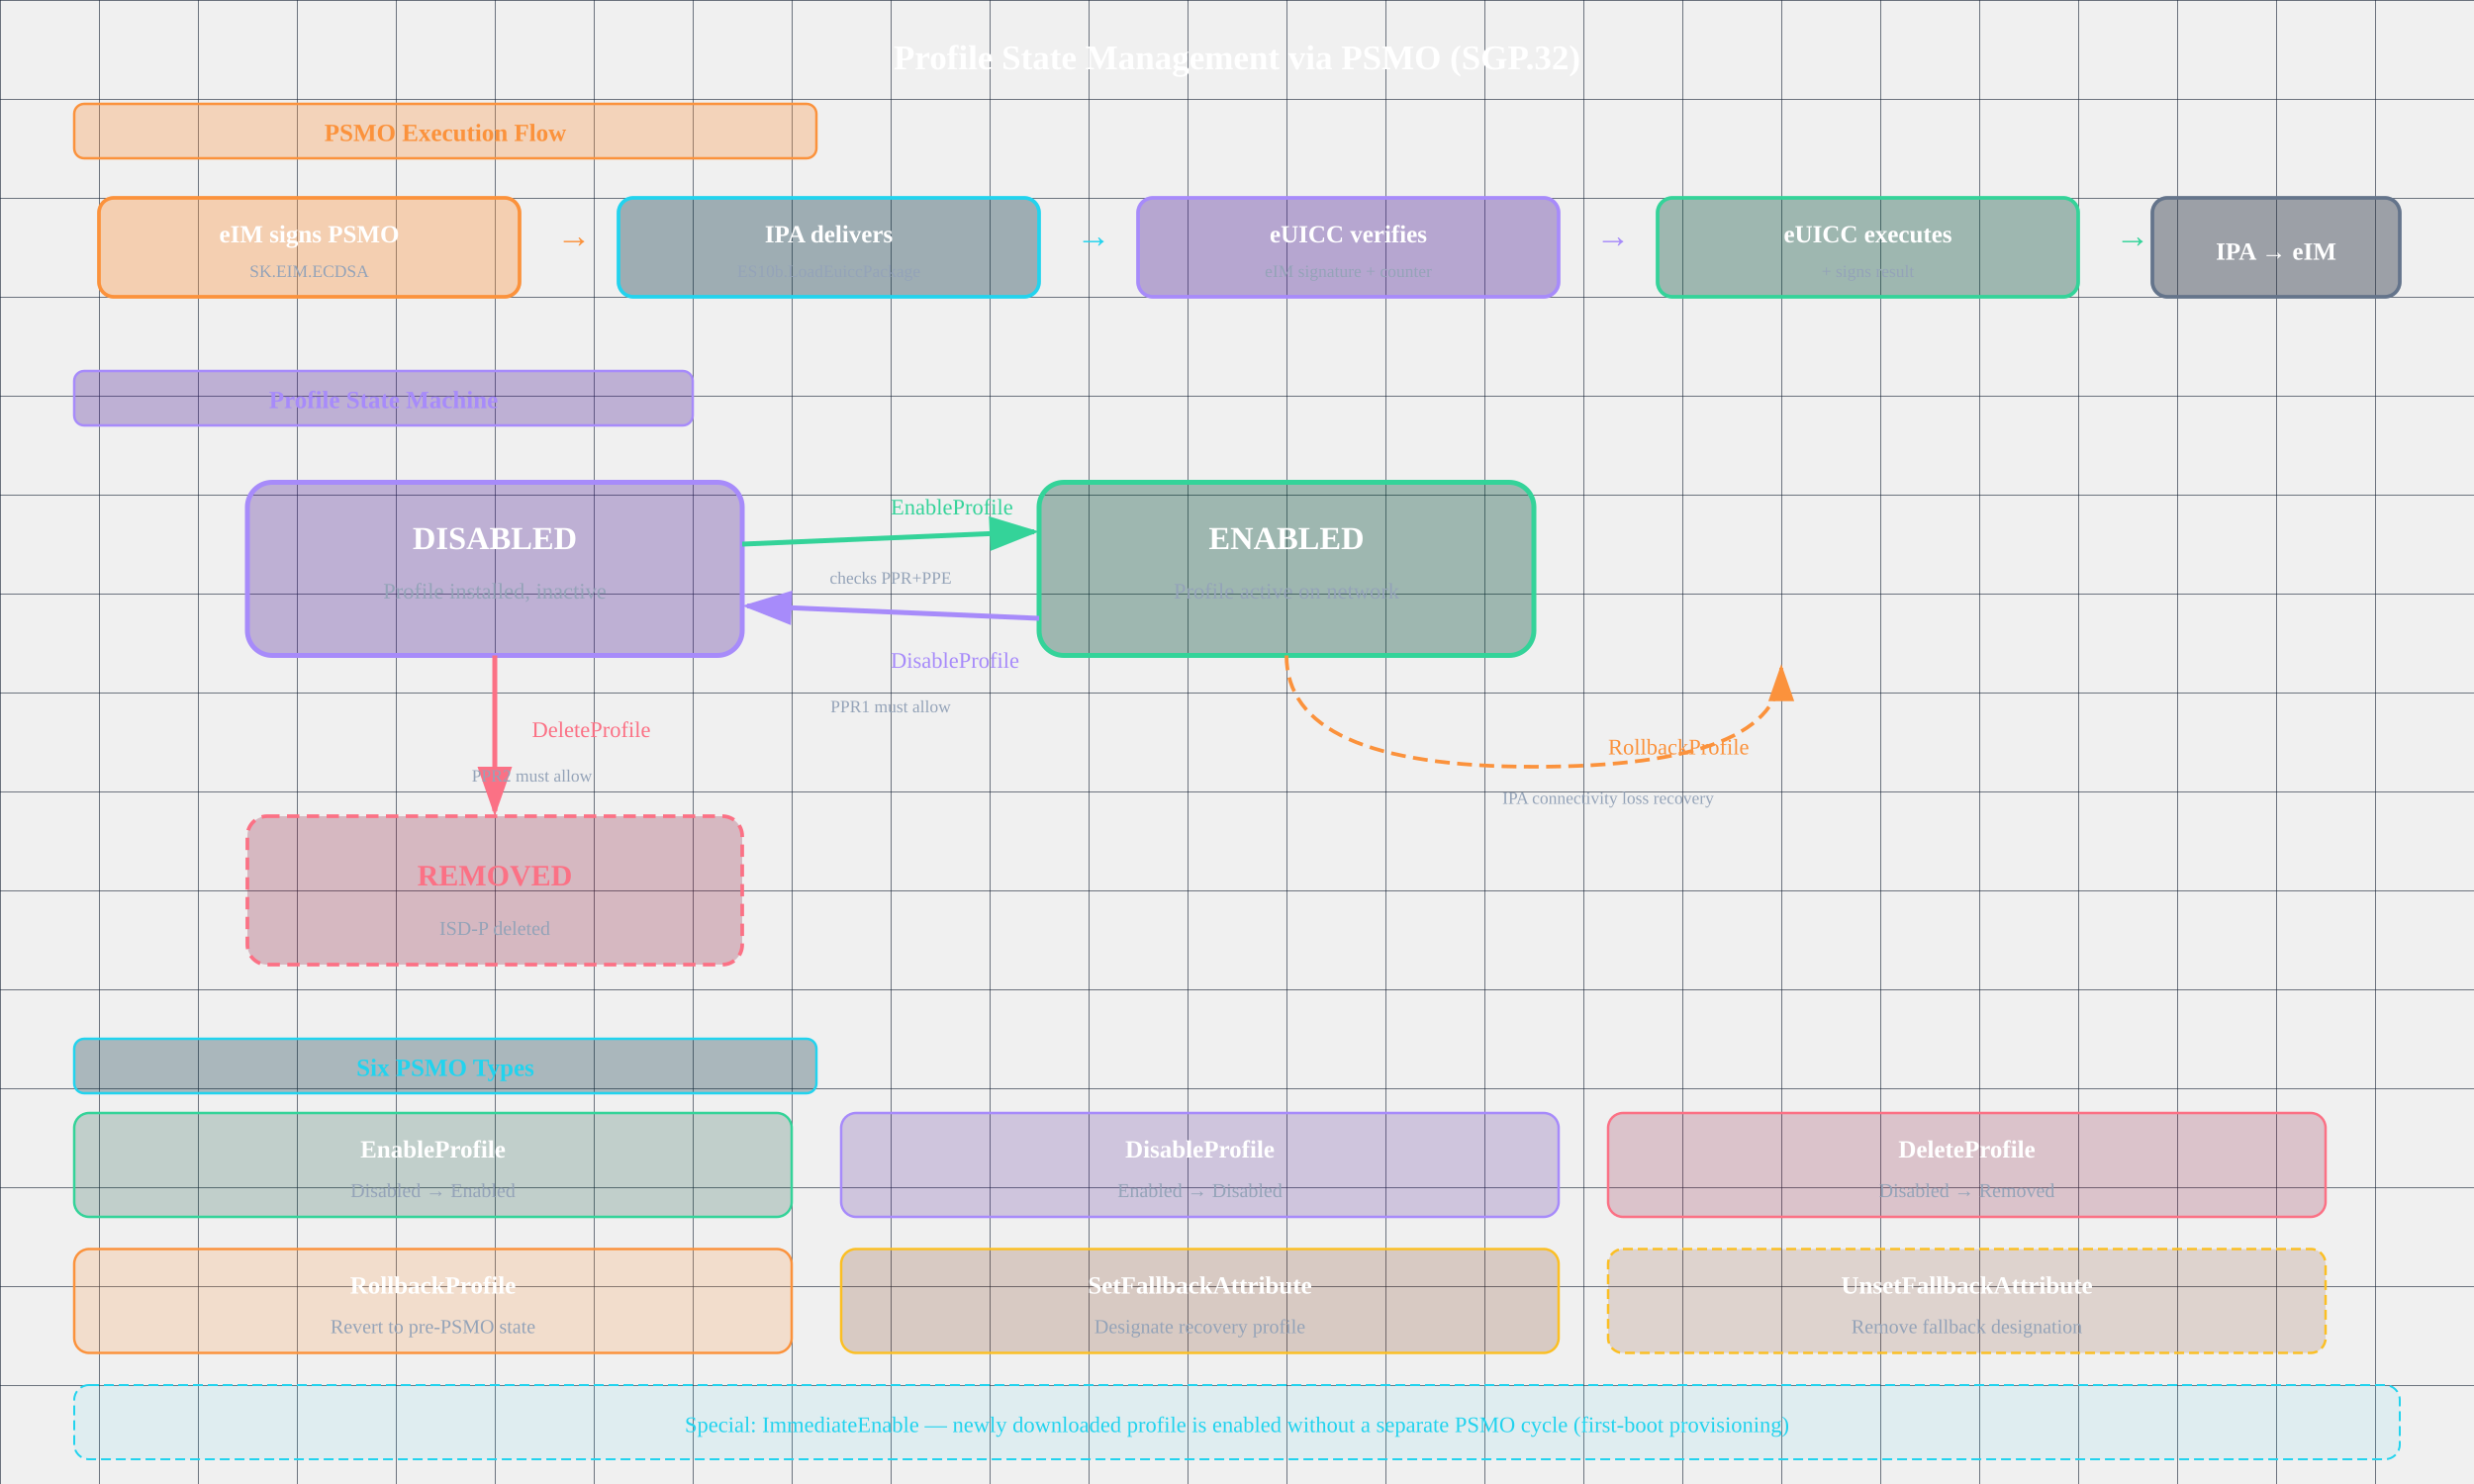
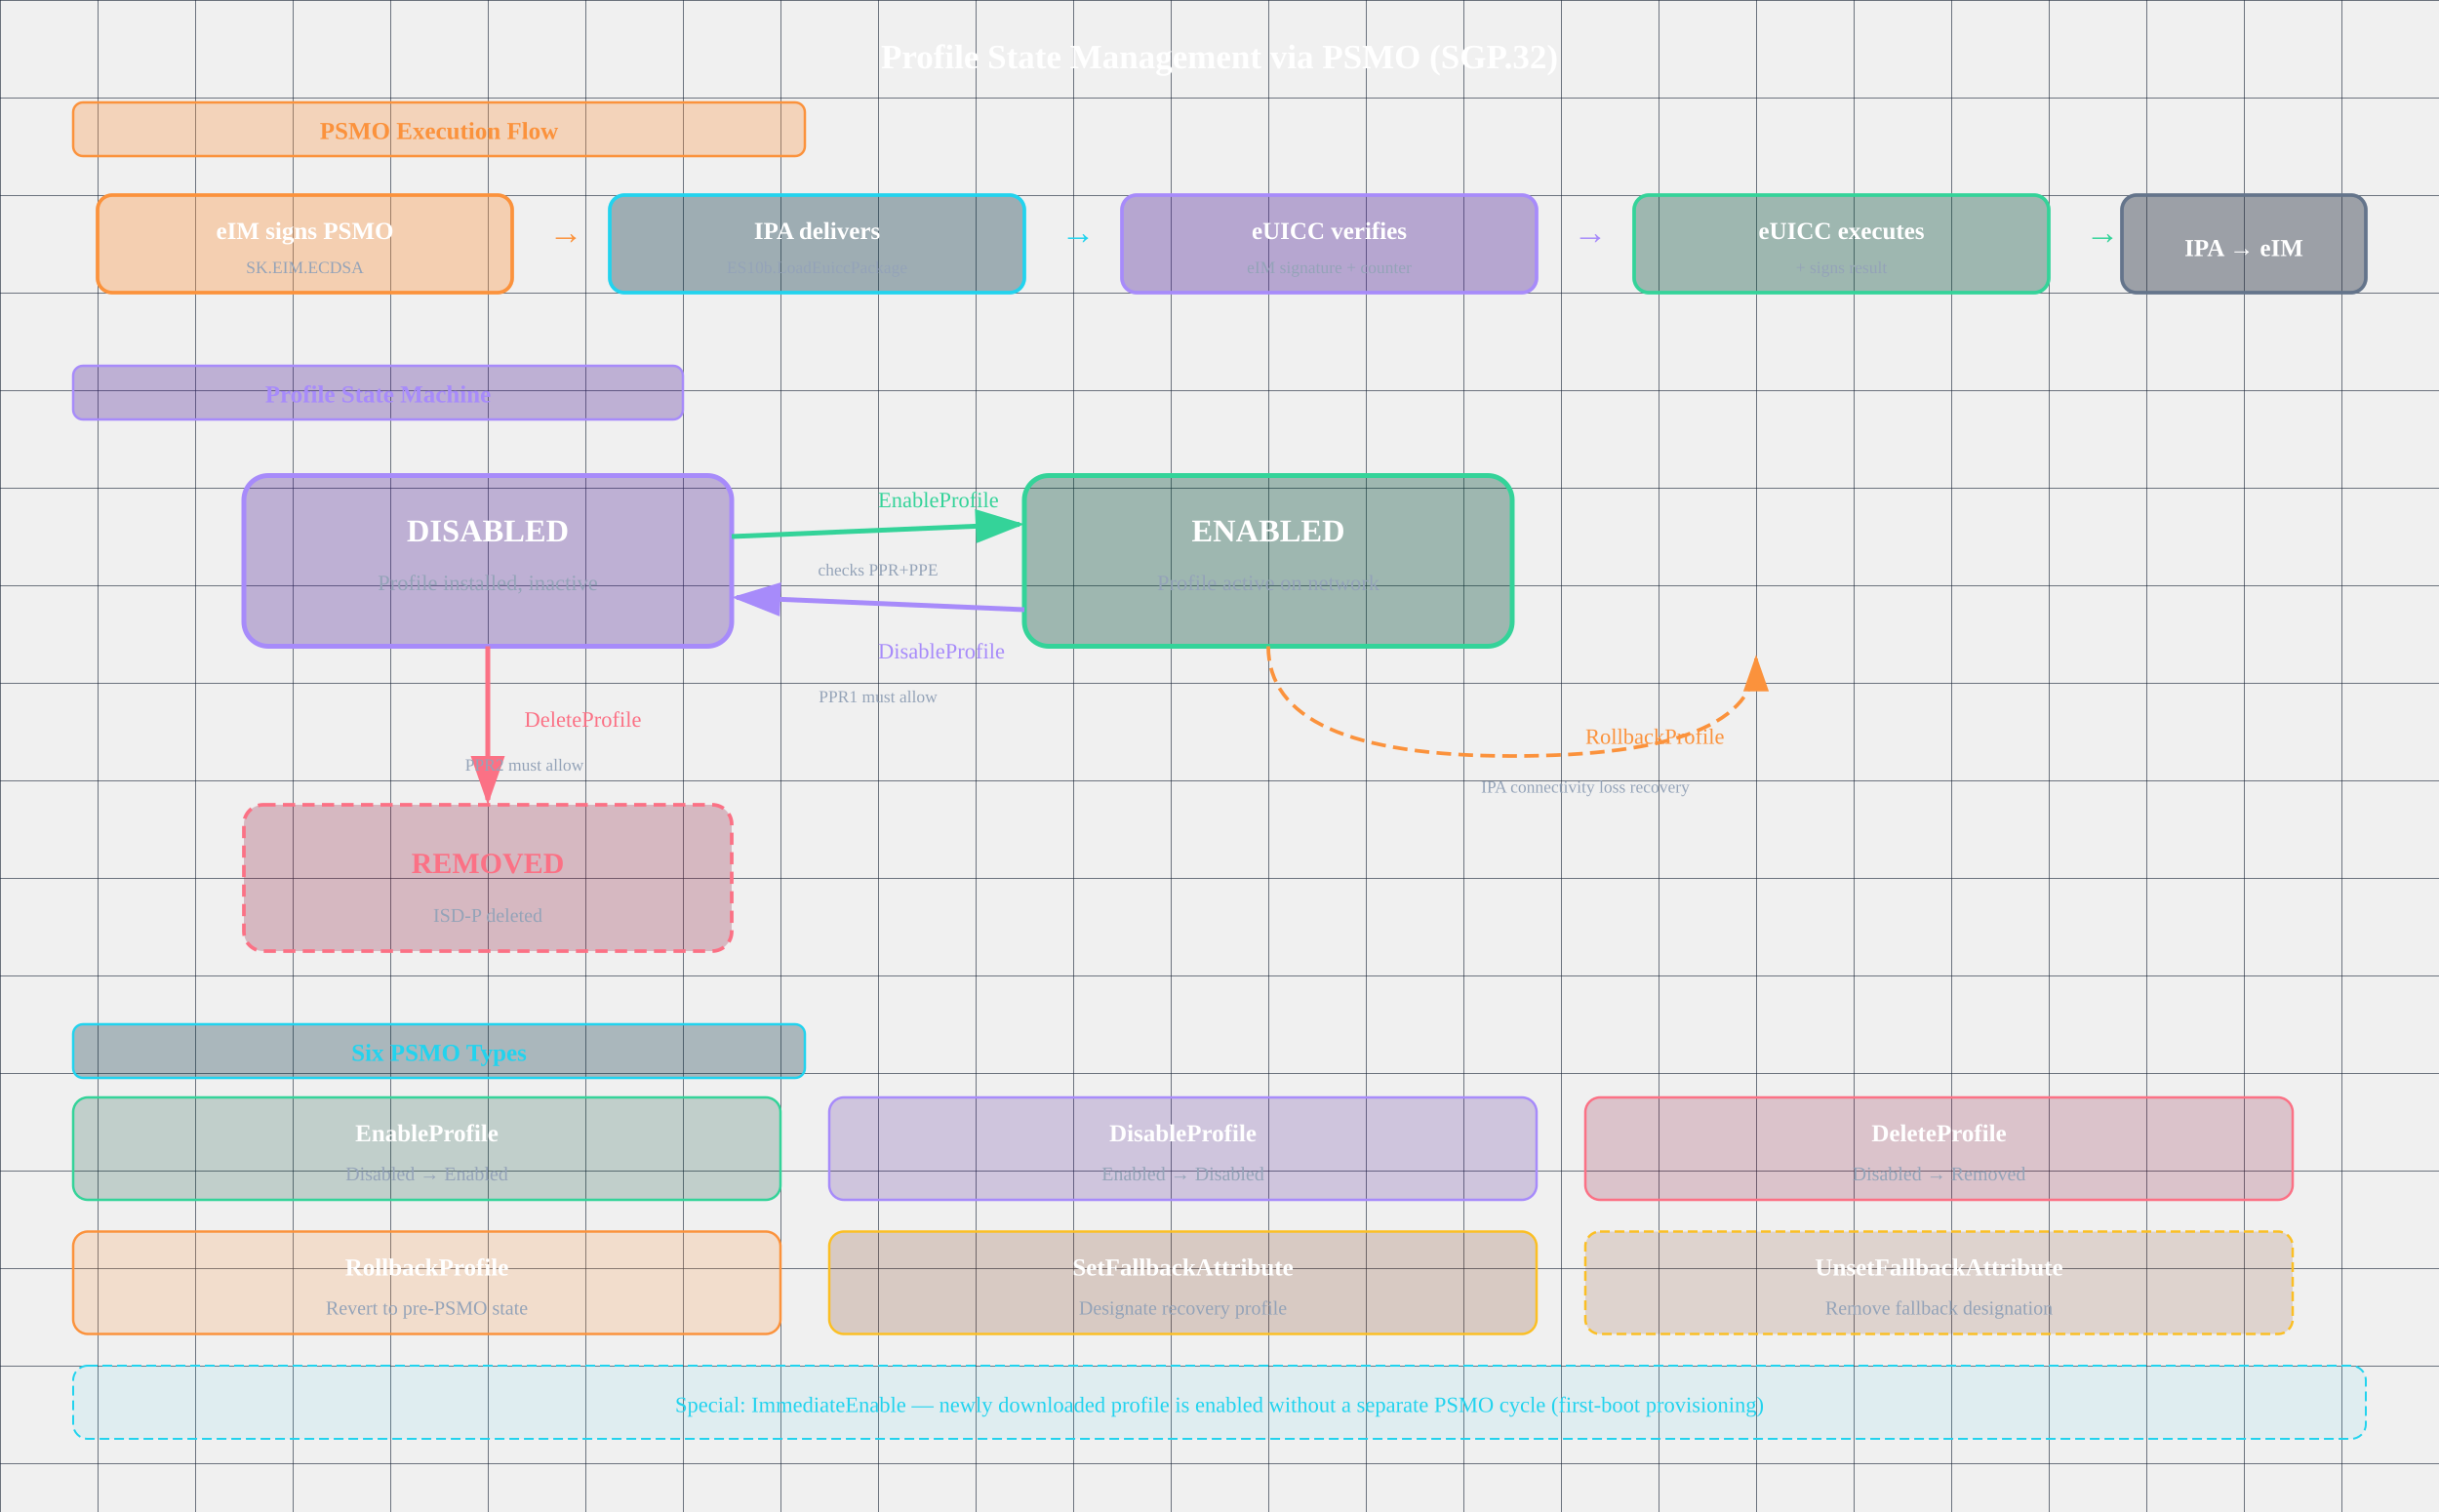
- <svg xmlns="http://www.w3.org/2000/svg" viewBox="0 0 1000 600">
+ <svg xmlns="http://www.w3.org/2000/svg" viewBox="0 0 1000 620">
  <defs>
    <marker id="a14g" markerWidth="10" markerHeight="7" refX="9" refY="3.5" orient="auto">
      <polygon points="0 0, 10 3.5, 0 7" fill="#34d399" />
    </marker>
    <marker id="a14r" markerWidth="10" markerHeight="7" refX="9" refY="3.5" orient="auto">
      <polygon points="0 0, 10 3.5, 0 7" fill="#fb7185" />
    </marker>
    <marker id="a14c" markerWidth="10" markerHeight="7" refX="9" refY="3.5" orient="auto">
      <polygon points="0 0, 10 3.5, 0 7" fill="#22d3ee" />
    </marker>
    <marker id="a14v" markerWidth="10" markerHeight="7" refX="9" refY="3.5" orient="auto">
      <polygon points="0 0, 10 3.5, 0 7" fill="#a78bfa" />
    </marker>
    <marker id="a14o" markerWidth="10" markerHeight="7" refX="9" refY="3.5" orient="auto">
      <polygon points="0 0, 10 3.5, 0 7" fill="#fb923c" />
    </marker>
    <pattern id="g14" width="40" height="40" patternUnits="userSpaceOnUse">
      <path d="M 40 0 L 0 0 0 40" fill="none" stroke="#1e293b" stroke-width="0.5" />
    </pattern>
  </defs>
  <rect width="100%" height="100%" fill="url(#g14)" />
  <text x="500" y="28" fill="white" font-size="14" font-weight="600" text-anchor="middle">Profile State Management via PSMO (SGP.32)</text>
  <rect x="30" y="42" width="300" height="22" rx="4" fill="rgba(251,146,60,0.3)" stroke="#fb923c" stroke-width="1" />
  <text x="180" y="57" fill="#fb923c" font-size="10" font-weight="600" text-anchor="middle">PSMO Execution Flow</text>
  <rect x="40" y="80" width="170" height="40" rx="6" fill="rgba(251,146,60,0.35)" stroke="#fb923c" stroke-width="1.5" />
  <text x="125" y="98" fill="white" font-size="10" font-weight="600" text-anchor="middle">eIM signs PSMO</text>
  <text x="125" y="112" fill="#94a3b8" font-size="7" text-anchor="middle">SK.EIM.ECDSA</text>
  <text x="225" y="100" fill="#fb923c" font-size="14">→</text>
  <rect x="250" y="80" width="170" height="40" rx="6" fill="rgba(8,51,68,0.35)" stroke="#22d3ee" stroke-width="1.5" />
  <text x="335" y="98" fill="white" font-size="10" font-weight="600" text-anchor="middle">IPA delivers</text>
  <text x="335" y="112" fill="#94a3b8" font-size="7" text-anchor="middle">ES10b.LoadEuiccPackage</text>
  <text x="435" y="100" fill="#22d3ee" font-size="14">→</text>
  <rect x="460" y="80" width="170" height="40" rx="6" fill="rgba(76,29,149,0.35)" stroke="#a78bfa" stroke-width="1.5" />
  <text x="545" y="98" fill="white" font-size="10" font-weight="600" text-anchor="middle">eUICC verifies</text>
  <text x="545" y="112" fill="#94a3b8" font-size="7" text-anchor="middle">eIM signature + counter</text>
  <text x="645" y="100" fill="#a78bfa" font-size="14">→</text>
  <rect x="670" y="80" width="170" height="40" rx="6" fill="rgba(6,78,59,0.35)" stroke="#34d399" stroke-width="1.5" />
  <text x="755" y="98" fill="white" font-size="10" font-weight="600" text-anchor="middle">eUICC executes</text>
  <text x="755" y="112" fill="#94a3b8" font-size="7" text-anchor="middle">+ signs result</text>
  <text x="855" y="100" fill="#34d399" font-size="14">→</text>
  <rect x="870" y="80" width="100" height="40" rx="6" fill="rgba(30,41,59,0.4)" stroke="#64748b" stroke-width="1.5" />
  <text x="920" y="105" fill="white" font-size="10" font-weight="600" text-anchor="middle">IPA → eIM</text>
  <rect x="30" y="150" width="250" height="22" rx="4" fill="rgba(76,29,149,0.3)" stroke="#a78bfa" stroke-width="1" />
  <text x="155" y="165" fill="#a78bfa" font-size="10" font-weight="600" text-anchor="middle">Profile State Machine</text>
  <rect x="100" y="195" width="200" height="70" rx="10" fill="rgba(76,29,149,0.3)" stroke="#a78bfa" stroke-width="2" />
  <text x="200" y="222" fill="white" font-size="13" font-weight="600" text-anchor="middle">DISABLED</text>
  <text x="200" y="242" fill="#94a3b8" font-size="9" text-anchor="middle">Profile installed, inactive</text>
  <rect x="420" y="195" width="200" height="70" rx="10" fill="rgba(6,78,59,0.35)" stroke="#34d399" stroke-width="2" />
  <text x="520" y="222" fill="white" font-size="13" font-weight="600" text-anchor="middle">ENABLED</text>
  <text x="520" y="242" fill="#94a3b8" font-size="9" text-anchor="middle">Profile active on network</text>
  <line x1="300" y1="220" x2="418" y2="215" stroke="#34d399" stroke-width="2" marker-end="url(#a14g)" />
  <text x="360" y="208" fill="#34d399" font-size="9">EnableProfile</text>
  <text x="360" y="236" fill="#94a3b8" font-size="7" text-anchor="middle">checks PPR+PPE</text>
  <line x1="420" y1="250" x2="302" y2="245" stroke="#a78bfa" stroke-width="2" marker-end="url(#a14v)" />
  <text x="360" y="270" fill="#a78bfa" font-size="9">DisableProfile</text>
  <text x="360" y="288" fill="#94a3b8" font-size="7" text-anchor="middle">PPR1 must allow</text>
  <rect x="100" y="330" width="200" height="60" rx="8" fill="rgba(136,19,55,0.25)" stroke="#fb7185" stroke-width="1.5" stroke-dasharray="5,3" />
  <text x="200" y="358" fill="#fb7185" font-size="12" font-weight="600" text-anchor="middle">REMOVED</text>
  <text x="200" y="378" fill="#94a3b8" font-size="8" text-anchor="middle">ISD-P deleted</text>
  <line x1="200" y1="265" x2="200" y2="328" stroke="#fb7185" stroke-width="2" marker-end="url(#a14r)" />
  <text x="215" y="298" fill="#fb7185" font-size="9">DeleteProfile</text>
  <text x="215" y="316" fill="#94a3b8" font-size="7" text-anchor="middle">PPR2 must allow</text>
  <path d="M 520 265 Q 520 310 620 310 Q 720 310 720 270" fill="none" stroke="#fb923c" stroke-width="1.5" stroke-dasharray="6,3" marker-end="url(#a14o)" />
  <text x="650" y="305" fill="#fb923c" font-size="9">RollbackProfile</text>
  <text x="650" y="325" fill="#94a3b8" font-size="7" text-anchor="middle">IPA connectivity loss recovery</text>
  <rect x="30" y="420" width="300" height="22" rx="4" fill="rgba(8,51,68,0.3)" stroke="#22d3ee" stroke-width="1" />
  <text x="180" y="435" fill="#22d3ee" font-size="10" font-weight="600" text-anchor="middle">Six PSMO Types</text>
  <rect x="30" y="450" width="290" height="42" rx="6" fill="rgba(6,78,59,0.2)" stroke="#34d399" stroke-width="1" />
  <text x="175" y="468" fill="white" font-size="10" font-weight="600" text-anchor="middle">EnableProfile</text>
  <text x="175" y="484" fill="#94a3b8" font-size="8" text-anchor="middle">Disabled → Enabled</text>
  <rect x="340" y="450" width="290" height="42" rx="6" fill="rgba(76,29,149,0.2)" stroke="#a78bfa" stroke-width="1" />
  <text x="485" y="468" fill="white" font-size="10" font-weight="600" text-anchor="middle">DisableProfile</text>
  <text x="485" y="484" fill="#94a3b8" font-size="8" text-anchor="middle">Enabled → Disabled</text>
  <rect x="650" y="450" width="290" height="42" rx="6" fill="rgba(136,19,55,0.2)" stroke="#fb7185" stroke-width="1" />
  <text x="795" y="468" fill="white" font-size="10" font-weight="600" text-anchor="middle">DeleteProfile</text>
  <text x="795" y="484" fill="#94a3b8" font-size="8" text-anchor="middle">Disabled → Removed</text>
  <rect x="30" y="505" width="290" height="42" rx="6" fill="rgba(251,146,60,0.2)" stroke="#fb923c" stroke-width="1" />
  <text x="175" y="523" fill="white" font-size="10" font-weight="600" text-anchor="middle">RollbackProfile</text>
  <text x="175" y="539" fill="#94a3b8" font-size="8" text-anchor="middle">Revert to pre-PSMO state</text>
  <rect x="340" y="505" width="290" height="42" rx="6" fill="rgba(120,53,15,0.2)" stroke="#fbbf24" stroke-width="1" />
  <text x="485" y="523" fill="white" font-size="10" font-weight="600" text-anchor="middle">SetFallbackAttribute</text>
  <text x="485" y="539" fill="#94a3b8" font-size="8" text-anchor="middle">Designate recovery profile</text>
  <rect x="650" y="505" width="290" height="42" rx="6" fill="rgba(120,53,15,0.15)" stroke="#fbbf24" stroke-width="1" stroke-dasharray="4,2" />
  <text x="795" y="523" fill="white" font-size="10" font-weight="600" text-anchor="middle">UnsetFallbackAttribute</text>
  <text x="795" y="539" fill="#94a3b8" font-size="8" text-anchor="middle">Remove fallback designation</text>
  <rect x="30" y="560" width="940" height="30" rx="6" fill="rgba(34,211,238,0.08)" stroke="#22d3ee" stroke-width="0.8" stroke-dasharray="4,2" />
  <text x="500" y="579" fill="#22d3ee" font-size="9" text-anchor="middle">Special: ImmediateEnable — newly downloaded profile is enabled without a separate PSMO cycle (first-boot provisioning)</text>
</svg>
